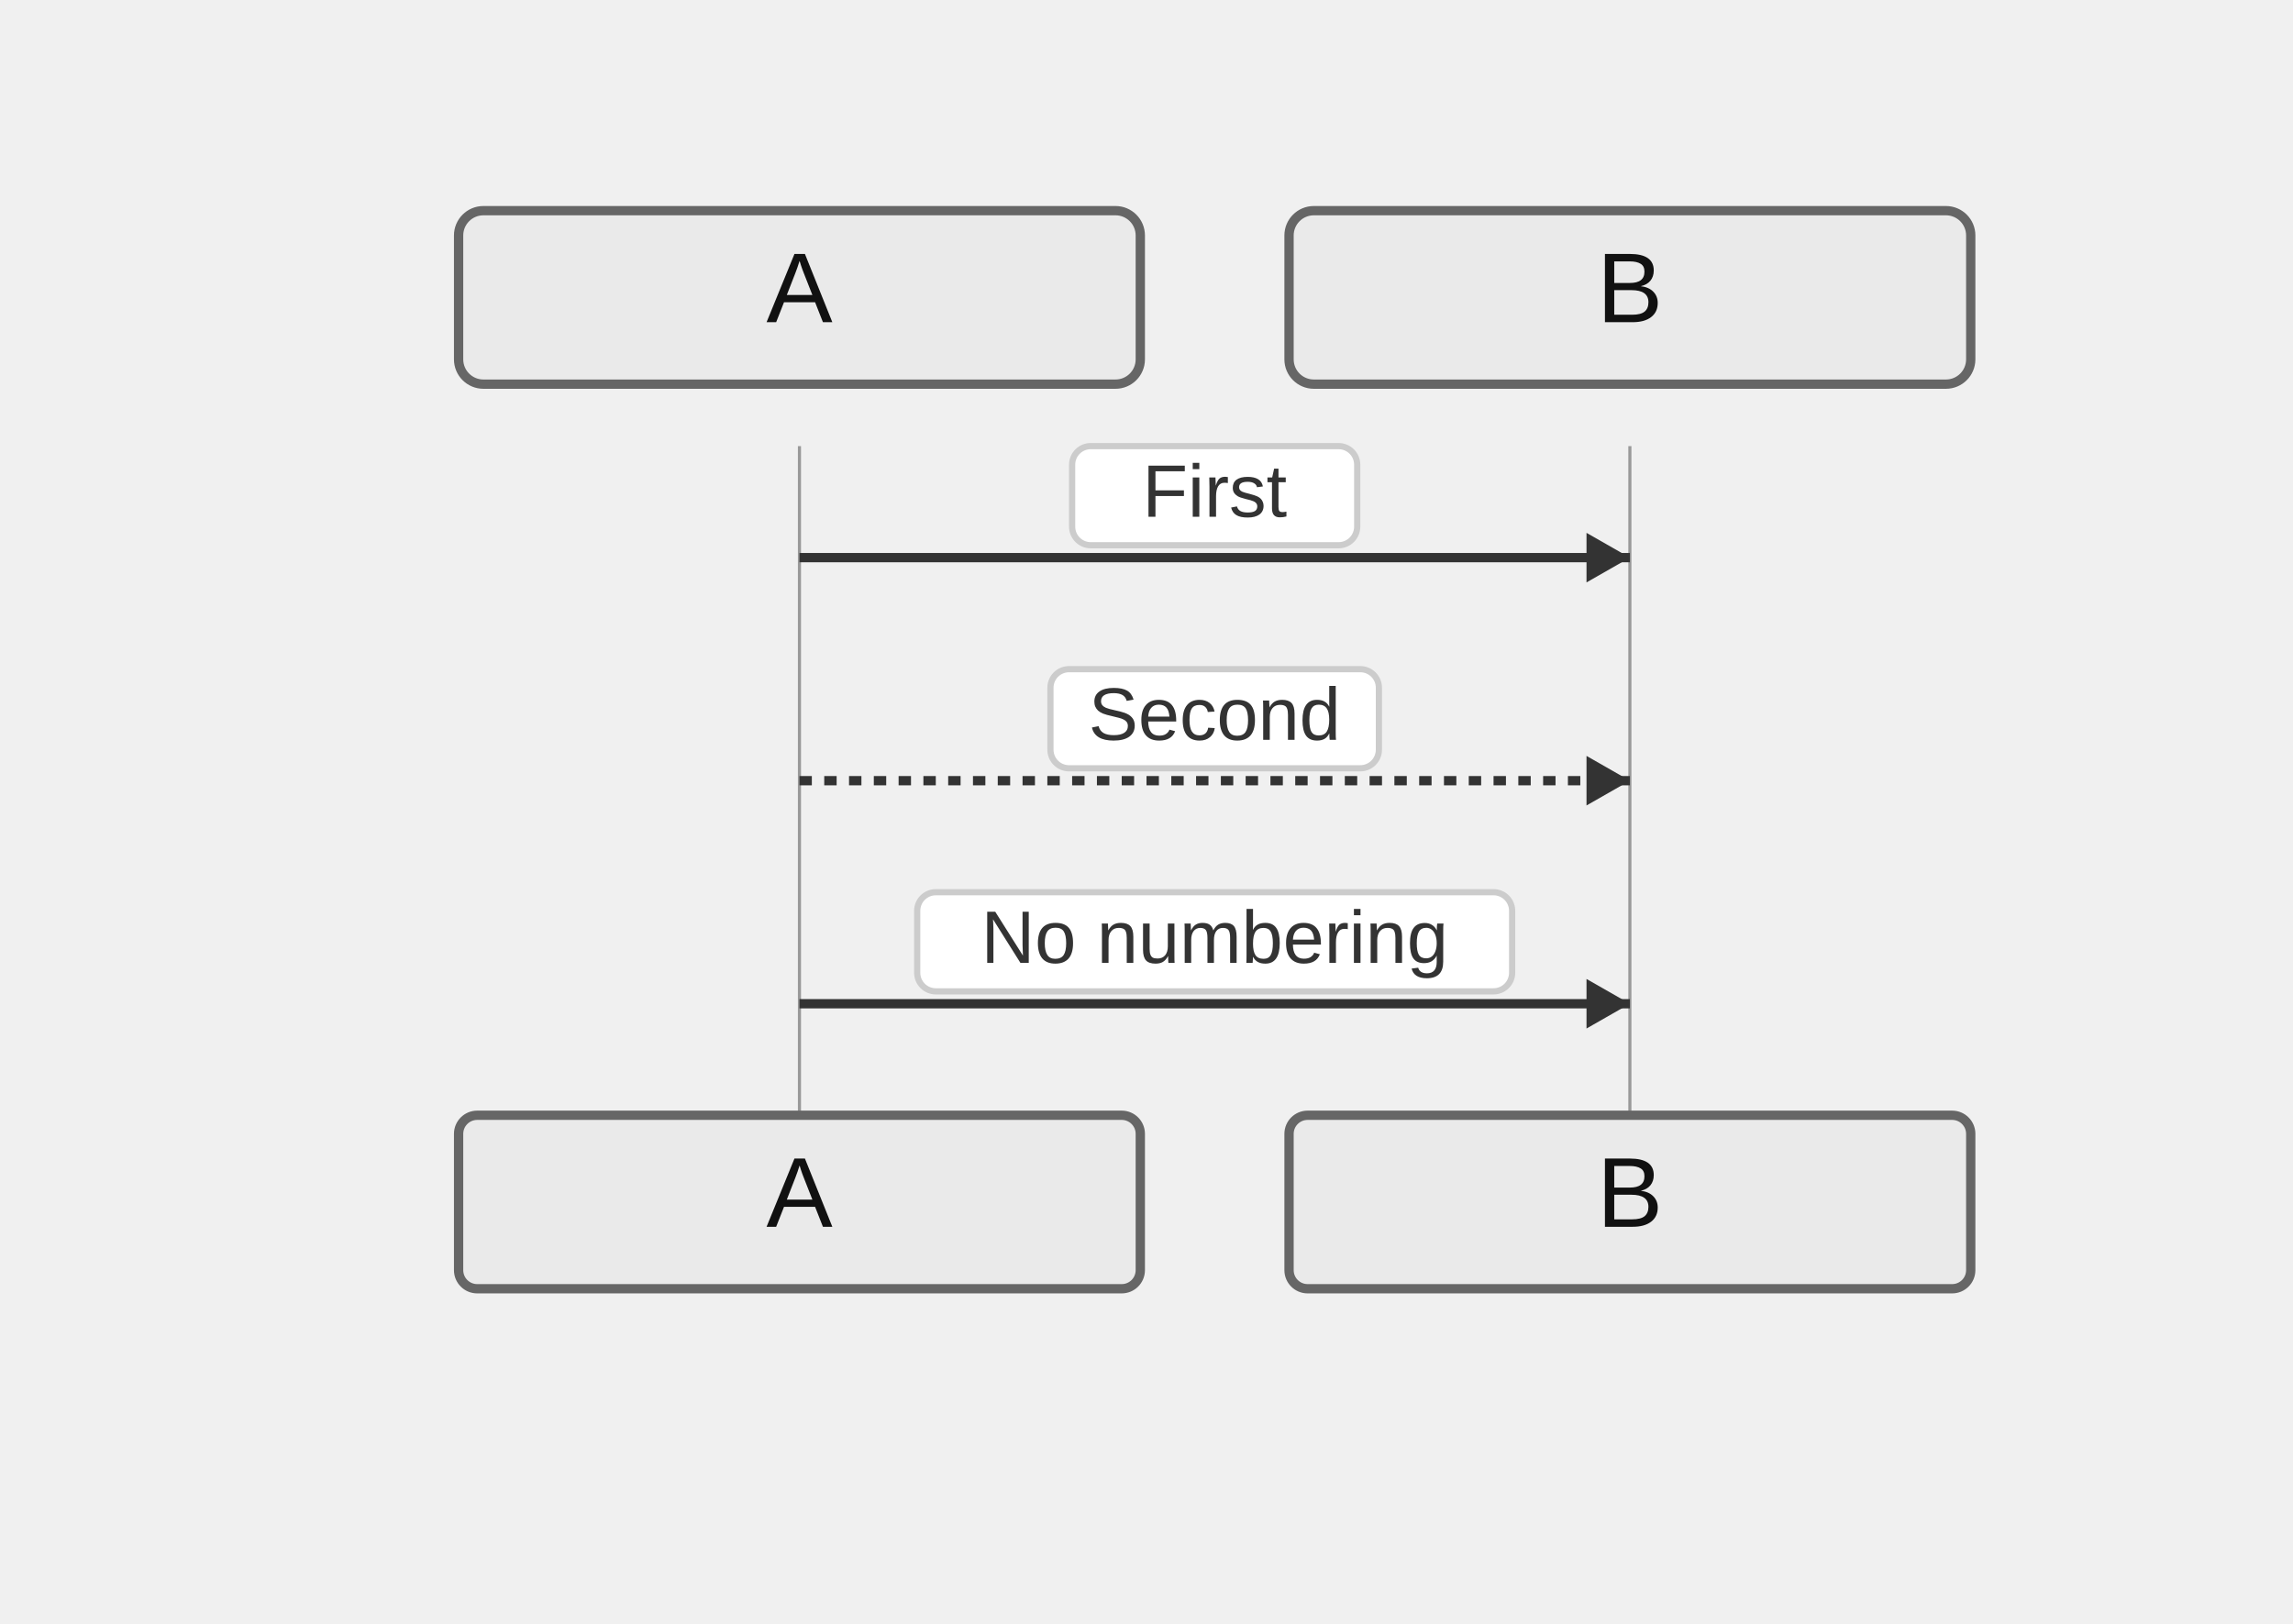
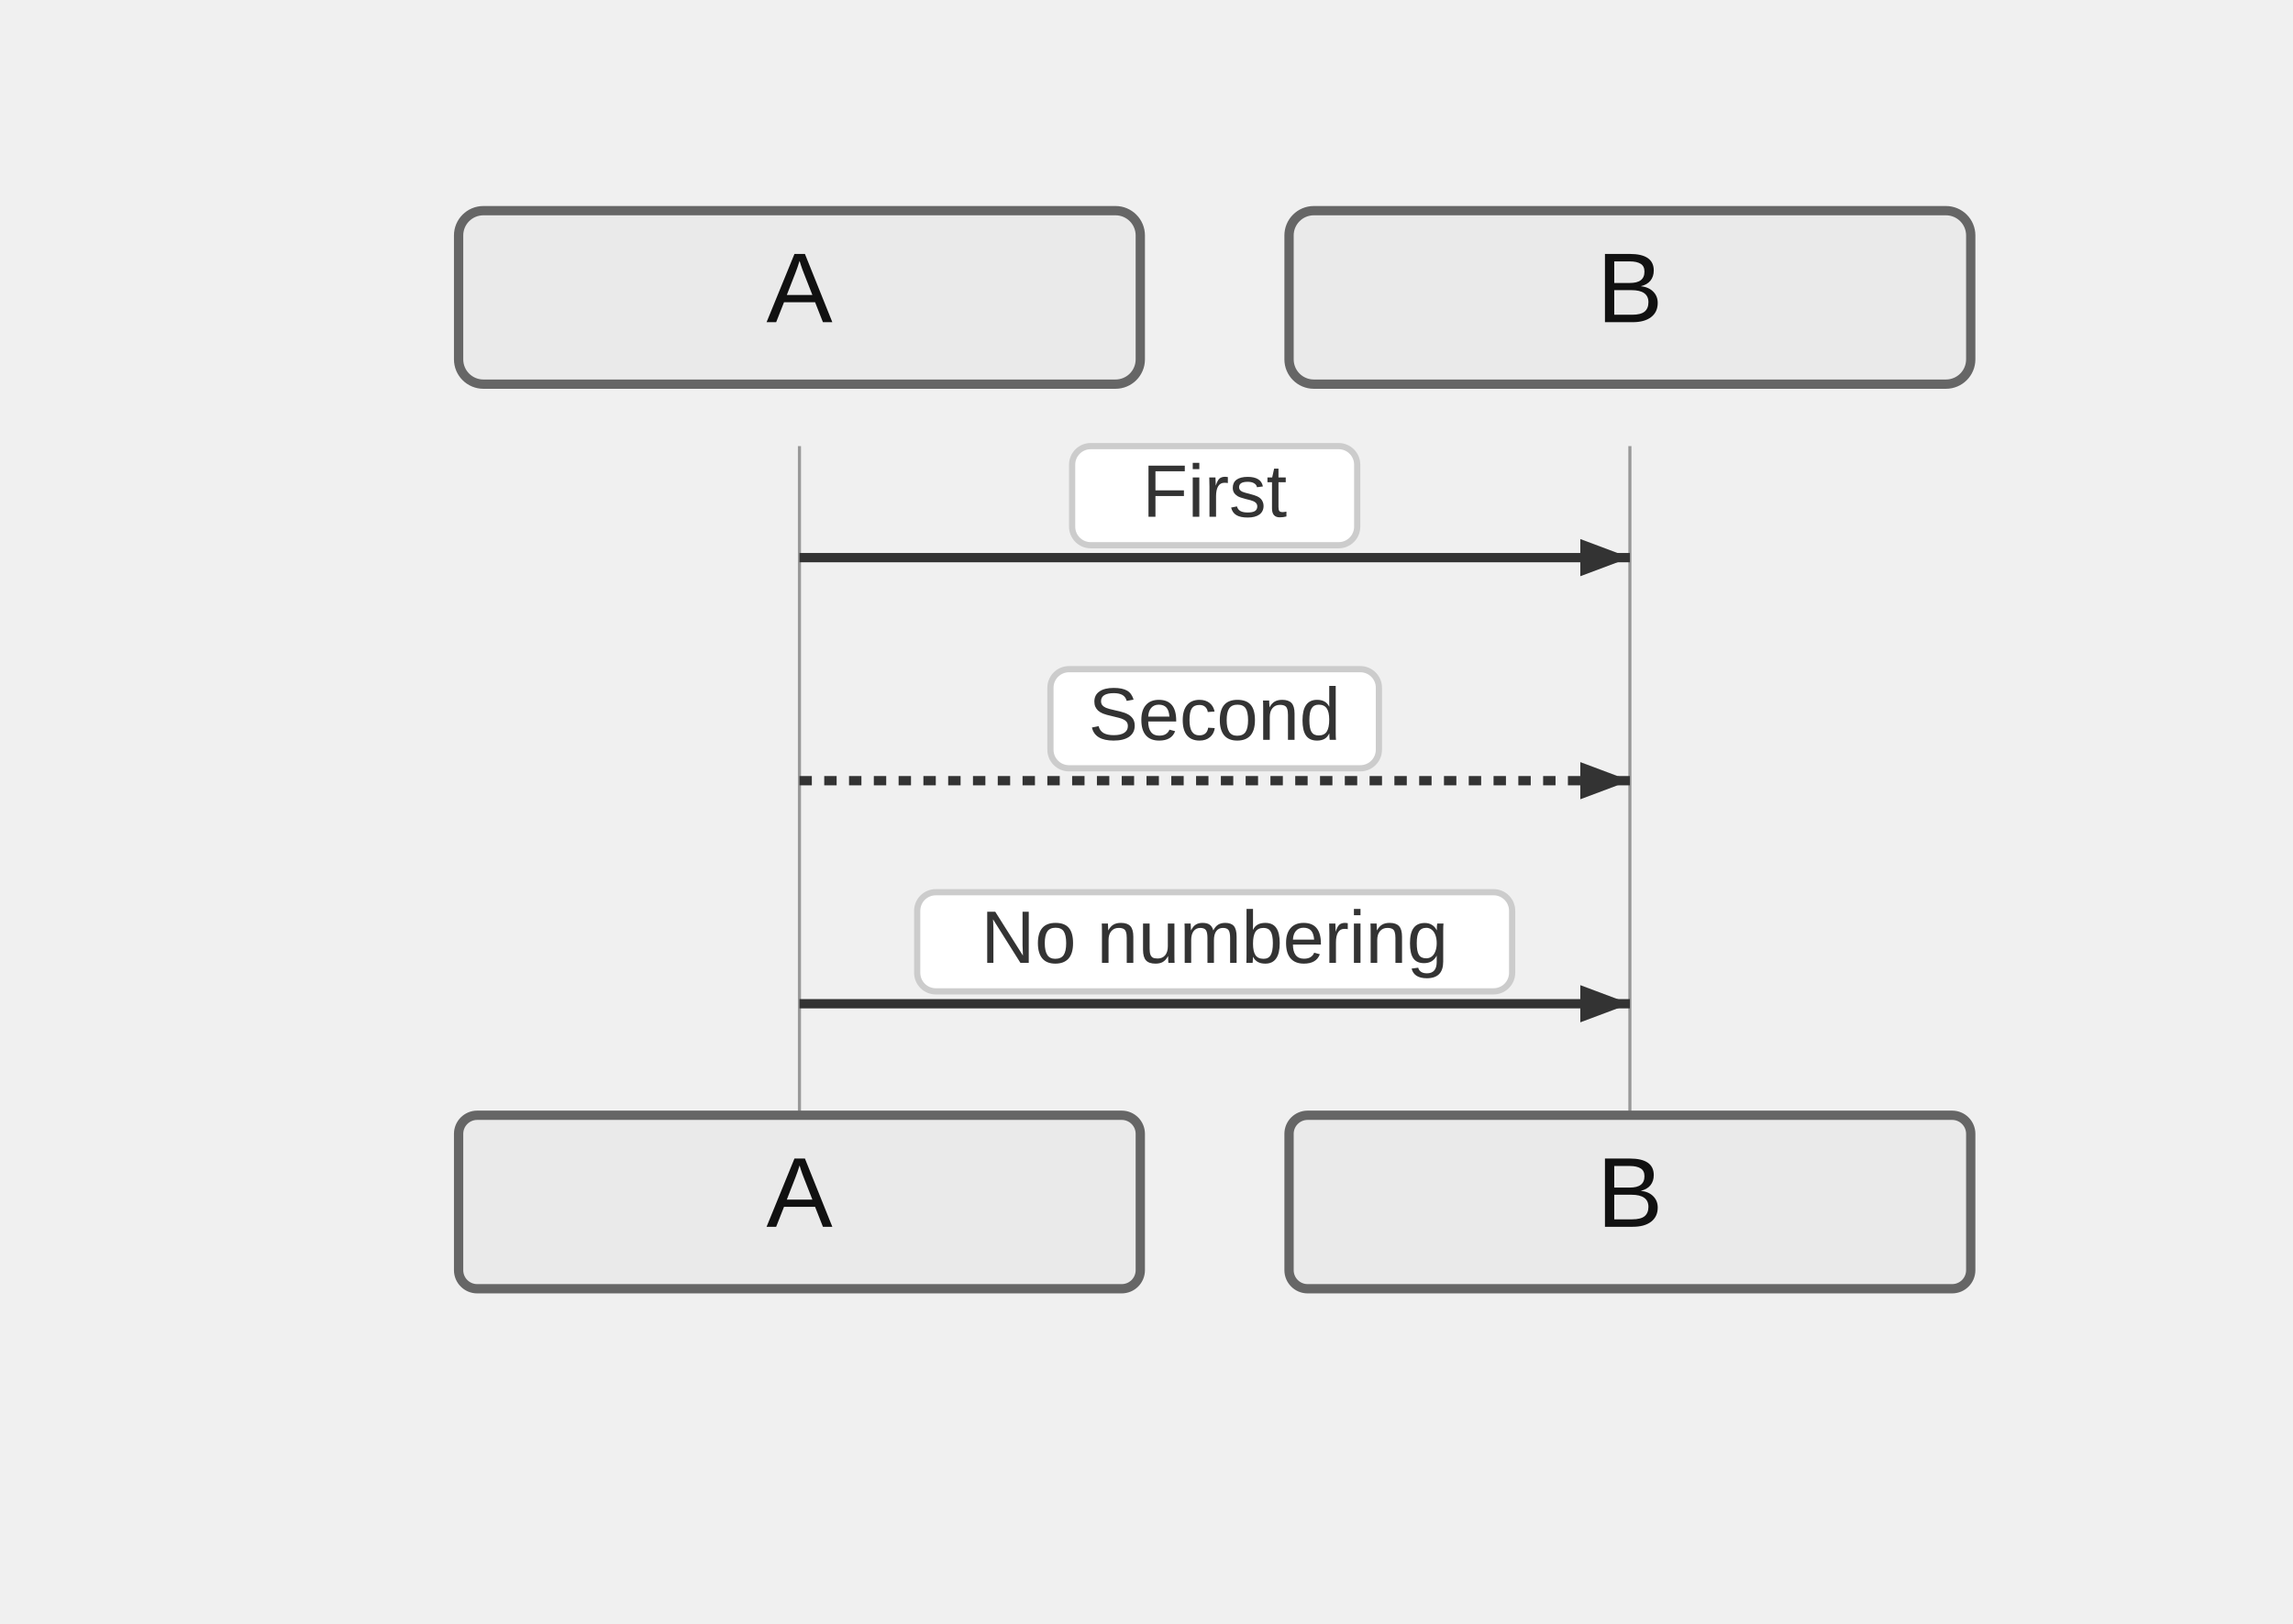
<svg xmlns="http://www.w3.org/2000/svg" width="370" height="262" viewBox="-50 -10 370 262">
  <style>
    .actor-rect { fill: #eaeaea; stroke: #666; stroke-width: 1.5px; }
    .actor-label { font-family: "Trebuchet MS", Verdana, Arial, sans-serif; font-size: 16px; fill: #111; }
    .lifeline { stroke: #999; stroke-width: 0.5px; }
    .activation { fill: #f4f4f4; stroke: #666; stroke-width: 1px; }
    .msg-line { stroke: #333; stroke-width: 1.5px; fill: none; }
    .msg-line.dotted { stroke-dasharray: 2 2; }
    .msg-line.thick { stroke-width: 3px; }
    .msg-label { font-family: "Trebuchet MS", Verdana, Arial, sans-serif; font-size: 12px; fill: #333; dominant-baseline: middle; }
    .msg-label-bg { fill: #ffffff; stroke: #cccccc; stroke-width: 1px; rx: 3; }
    .arrowhead { fill: #333; }
    .openhead { fill: none; stroke: #333; stroke-width: 1.5px; }
    .crosshead { stroke: #333; stroke-width: 1.5px; }
    .note { fill: #fff5ad; stroke: #aaaa33; stroke-width: 1px; }
    .note-text { font-family: "Trebuchet MS", Verdana, Arial, sans-serif; font-size: 12px; fill: #333; }
    /* Align sequence block styling with flowchart clusters */
    .group-frame, .cluster-border { fill: none; stroke: #999; stroke-width: 1px; rx: 4; }
    .group-title, .cluster-label-text { font-family: Arial, sans-serif; font-size: 12px; fill: #333; }
    .group-title-bg, .cluster-title-bg { fill: #ffffff; stroke: #999; stroke-width: 1px; rx: 3; }
  </style>
  <g class="actor" transform="translate(24,24)">
    <rect class="actor-rect" width="110" height="28" rx="4" fill="#eaeaea" stroke="#666" />
    <text class="actor-label" x="55" y="18" text-anchor="middle">A</text>
  </g>
  <g class="actor" transform="translate(158,24)">
    <rect class="actor-rect" width="110" height="28" rx="4" fill="#eaeaea" stroke="#666" />
    <text class="actor-label" x="55" y="18" text-anchor="middle">B</text>
  </g>
  <line class="lifeline" x1="79" y1="62" x2="79" y2="170" />
  <line class="lifeline" x1="213" y1="62" x2="213" y2="170" />
  <path class="msg-line solid" d="M 79 80 L 213 80" />
-   <path class="arrowhead" transform="translate(213,80) rotate(0.00)" d="M 0 0 L -7 -4 L -7 4 Z" />
+   <path d="M213,80 L205,83 L205,77 Z" fill="#333" />
  <rect class="msg-label-bg" x="123" y="62" width="46" height="16" rx="3" />
  <text class="msg-label" x="146" y="70" text-anchor="middle">First</text>
  <path class="msg-line dotted" d="M 79 116 L 213 116" />
-   <path class="arrowhead" transform="translate(213,116) rotate(0.00)" d="M 0 0 L -7 -4 L -7 4 Z" />
+   <path d="M213,116 L205,119 L205,113 Z" fill="#333" />
  <rect class="msg-label-bg" x="119.5" y="98" width="53" height="16" rx="3" />
  <text class="msg-label" x="146" y="106" text-anchor="middle">Second</text>
  <path class="msg-line solid" d="M 79 152 L 213 152" />
-   <path class="arrowhead" transform="translate(213,152) rotate(0.00)" d="M 0 0 L -7 -4 L -7 4 Z" />
+   <path d="M213,152 L205,155 L205,149 Z" fill="#333" />
  <rect class="msg-label-bg" x="98" y="134" width="96" height="16" rx="3" />
  <text class="msg-label" x="146" y="142" text-anchor="middle">No numbering</text>
  <g class="actor" transform="translate(24,170)">
    <rect class="actor-rect" width="110" height="28" rx="3" fill="#eaeaea" stroke="#666" />
    <text class="actor-label" x="55" y="18" text-anchor="middle">A</text>
  </g>
  <g class="actor" transform="translate(158,170)">
    <rect class="actor-rect" width="110" height="28" rx="3" fill="#eaeaea" stroke="#666" />
    <text class="actor-label" x="55" y="18" text-anchor="middle">B</text>
  </g>
</svg>
